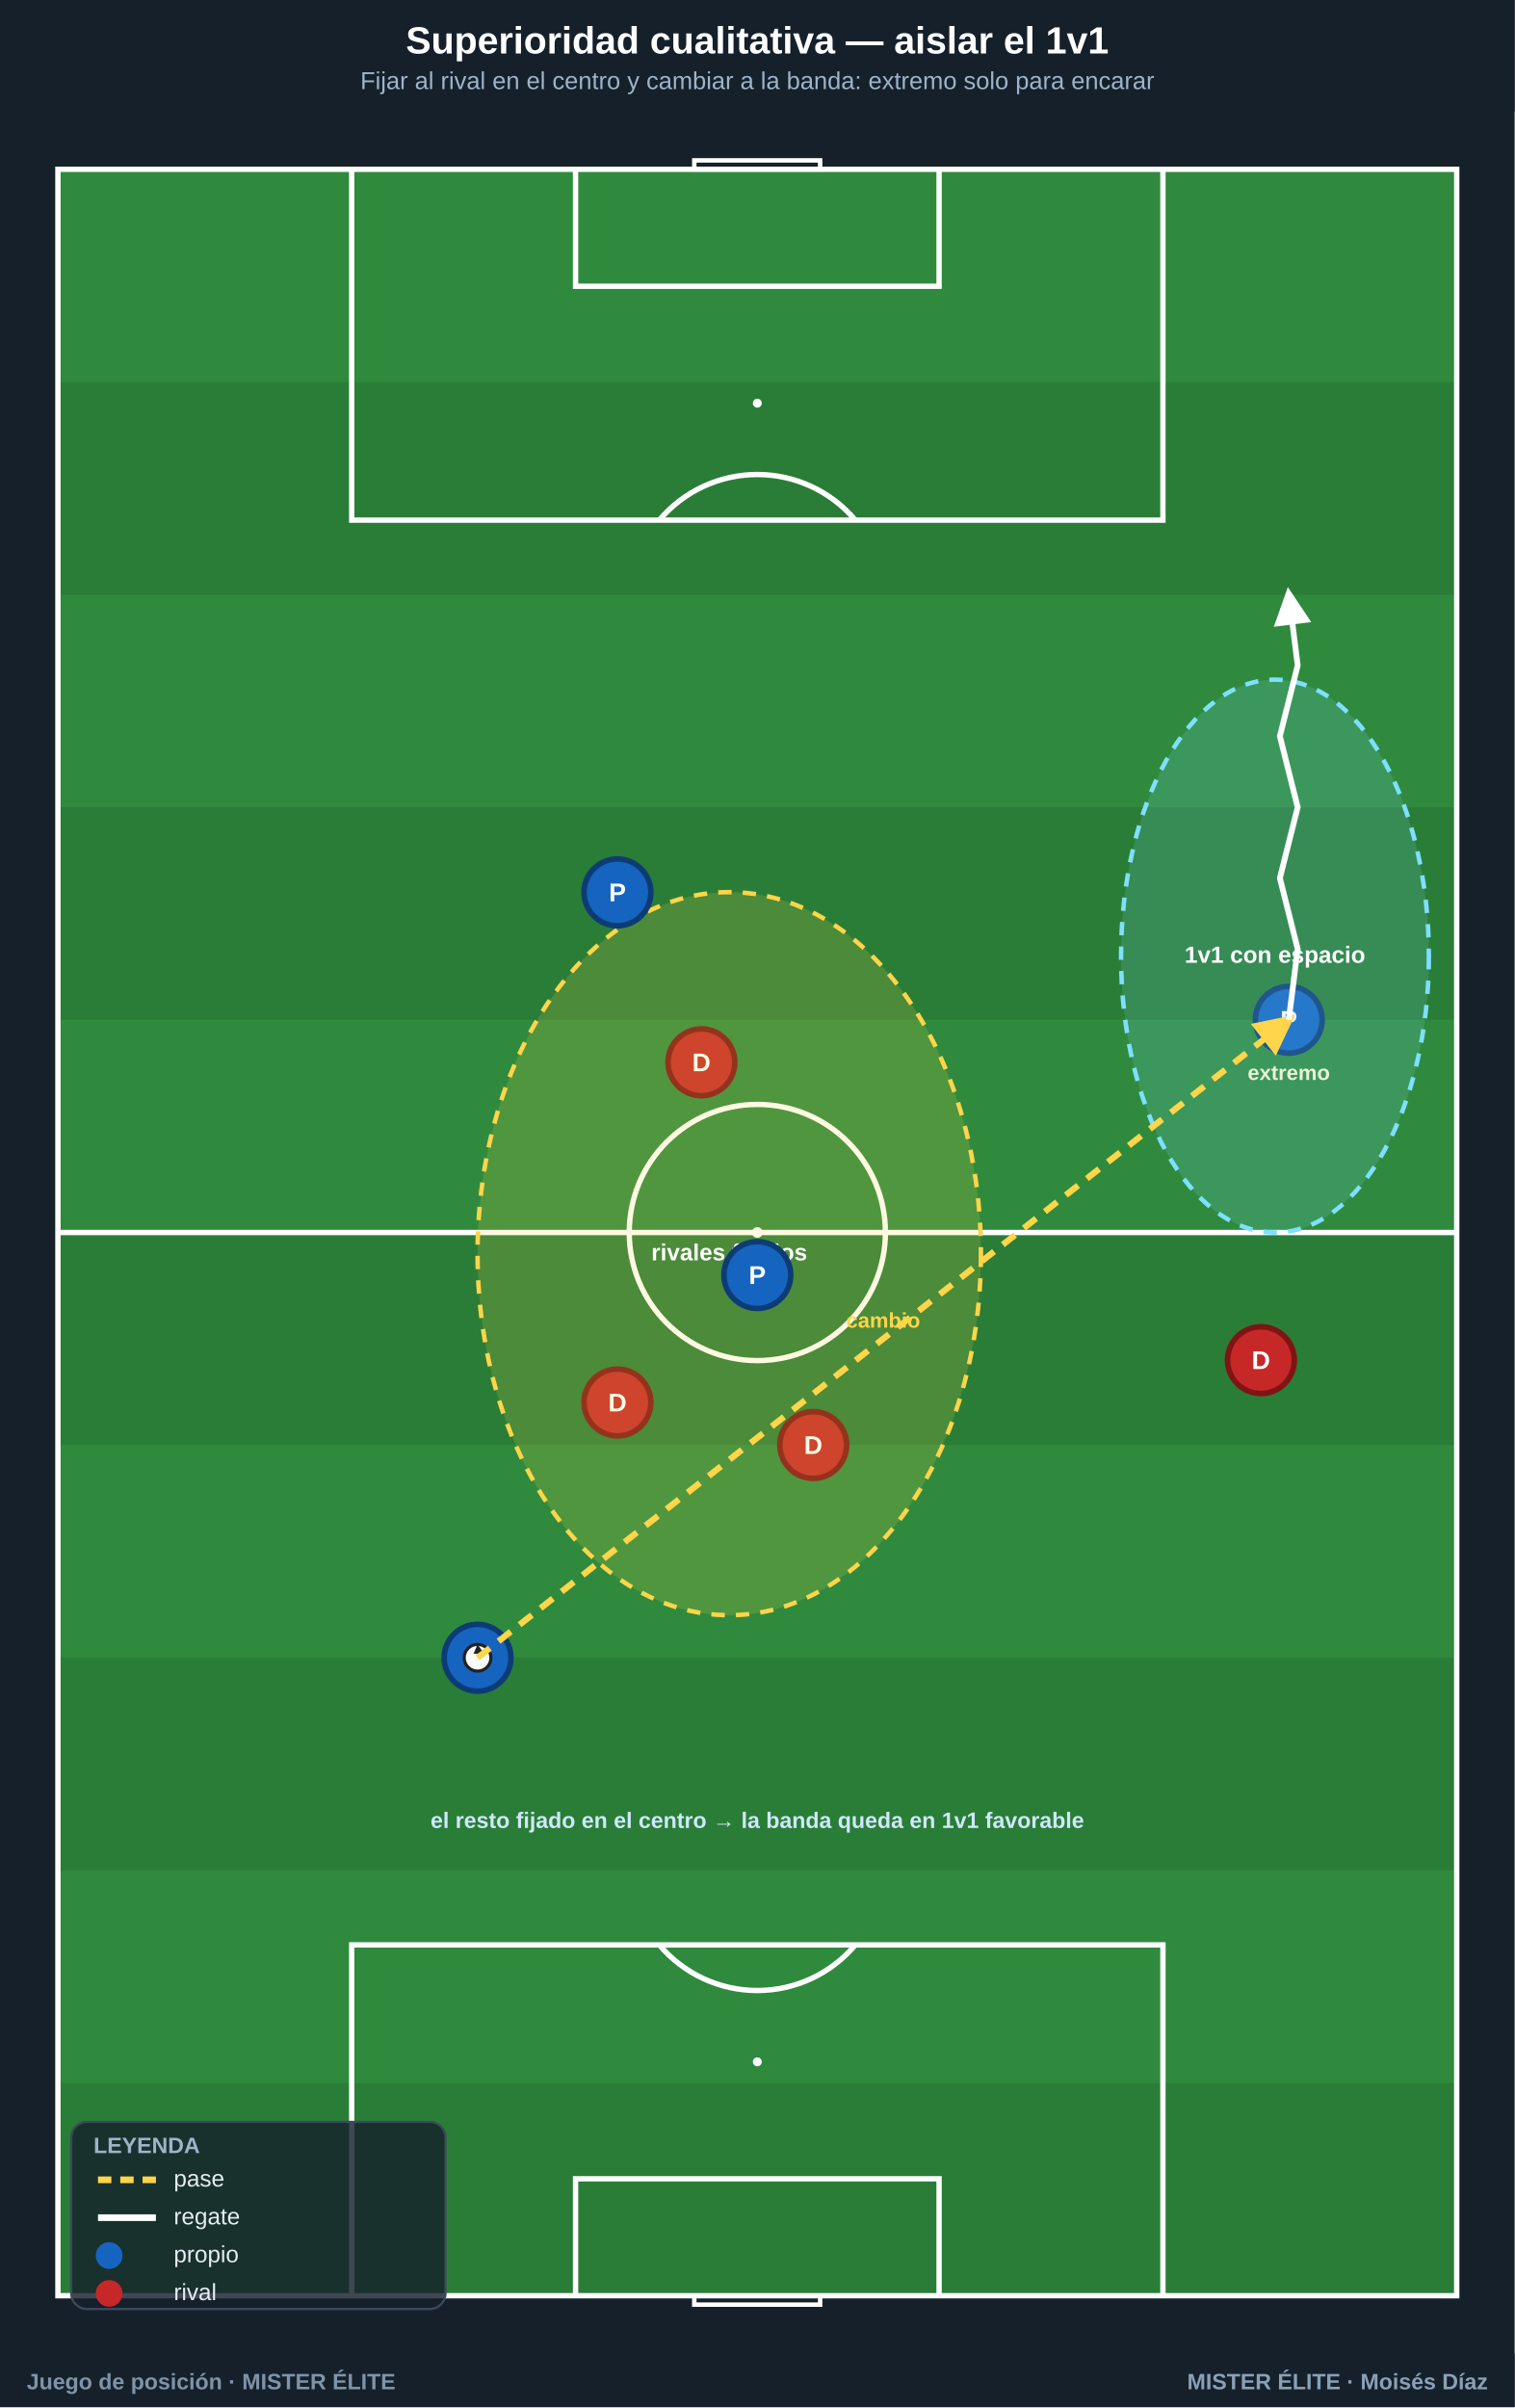
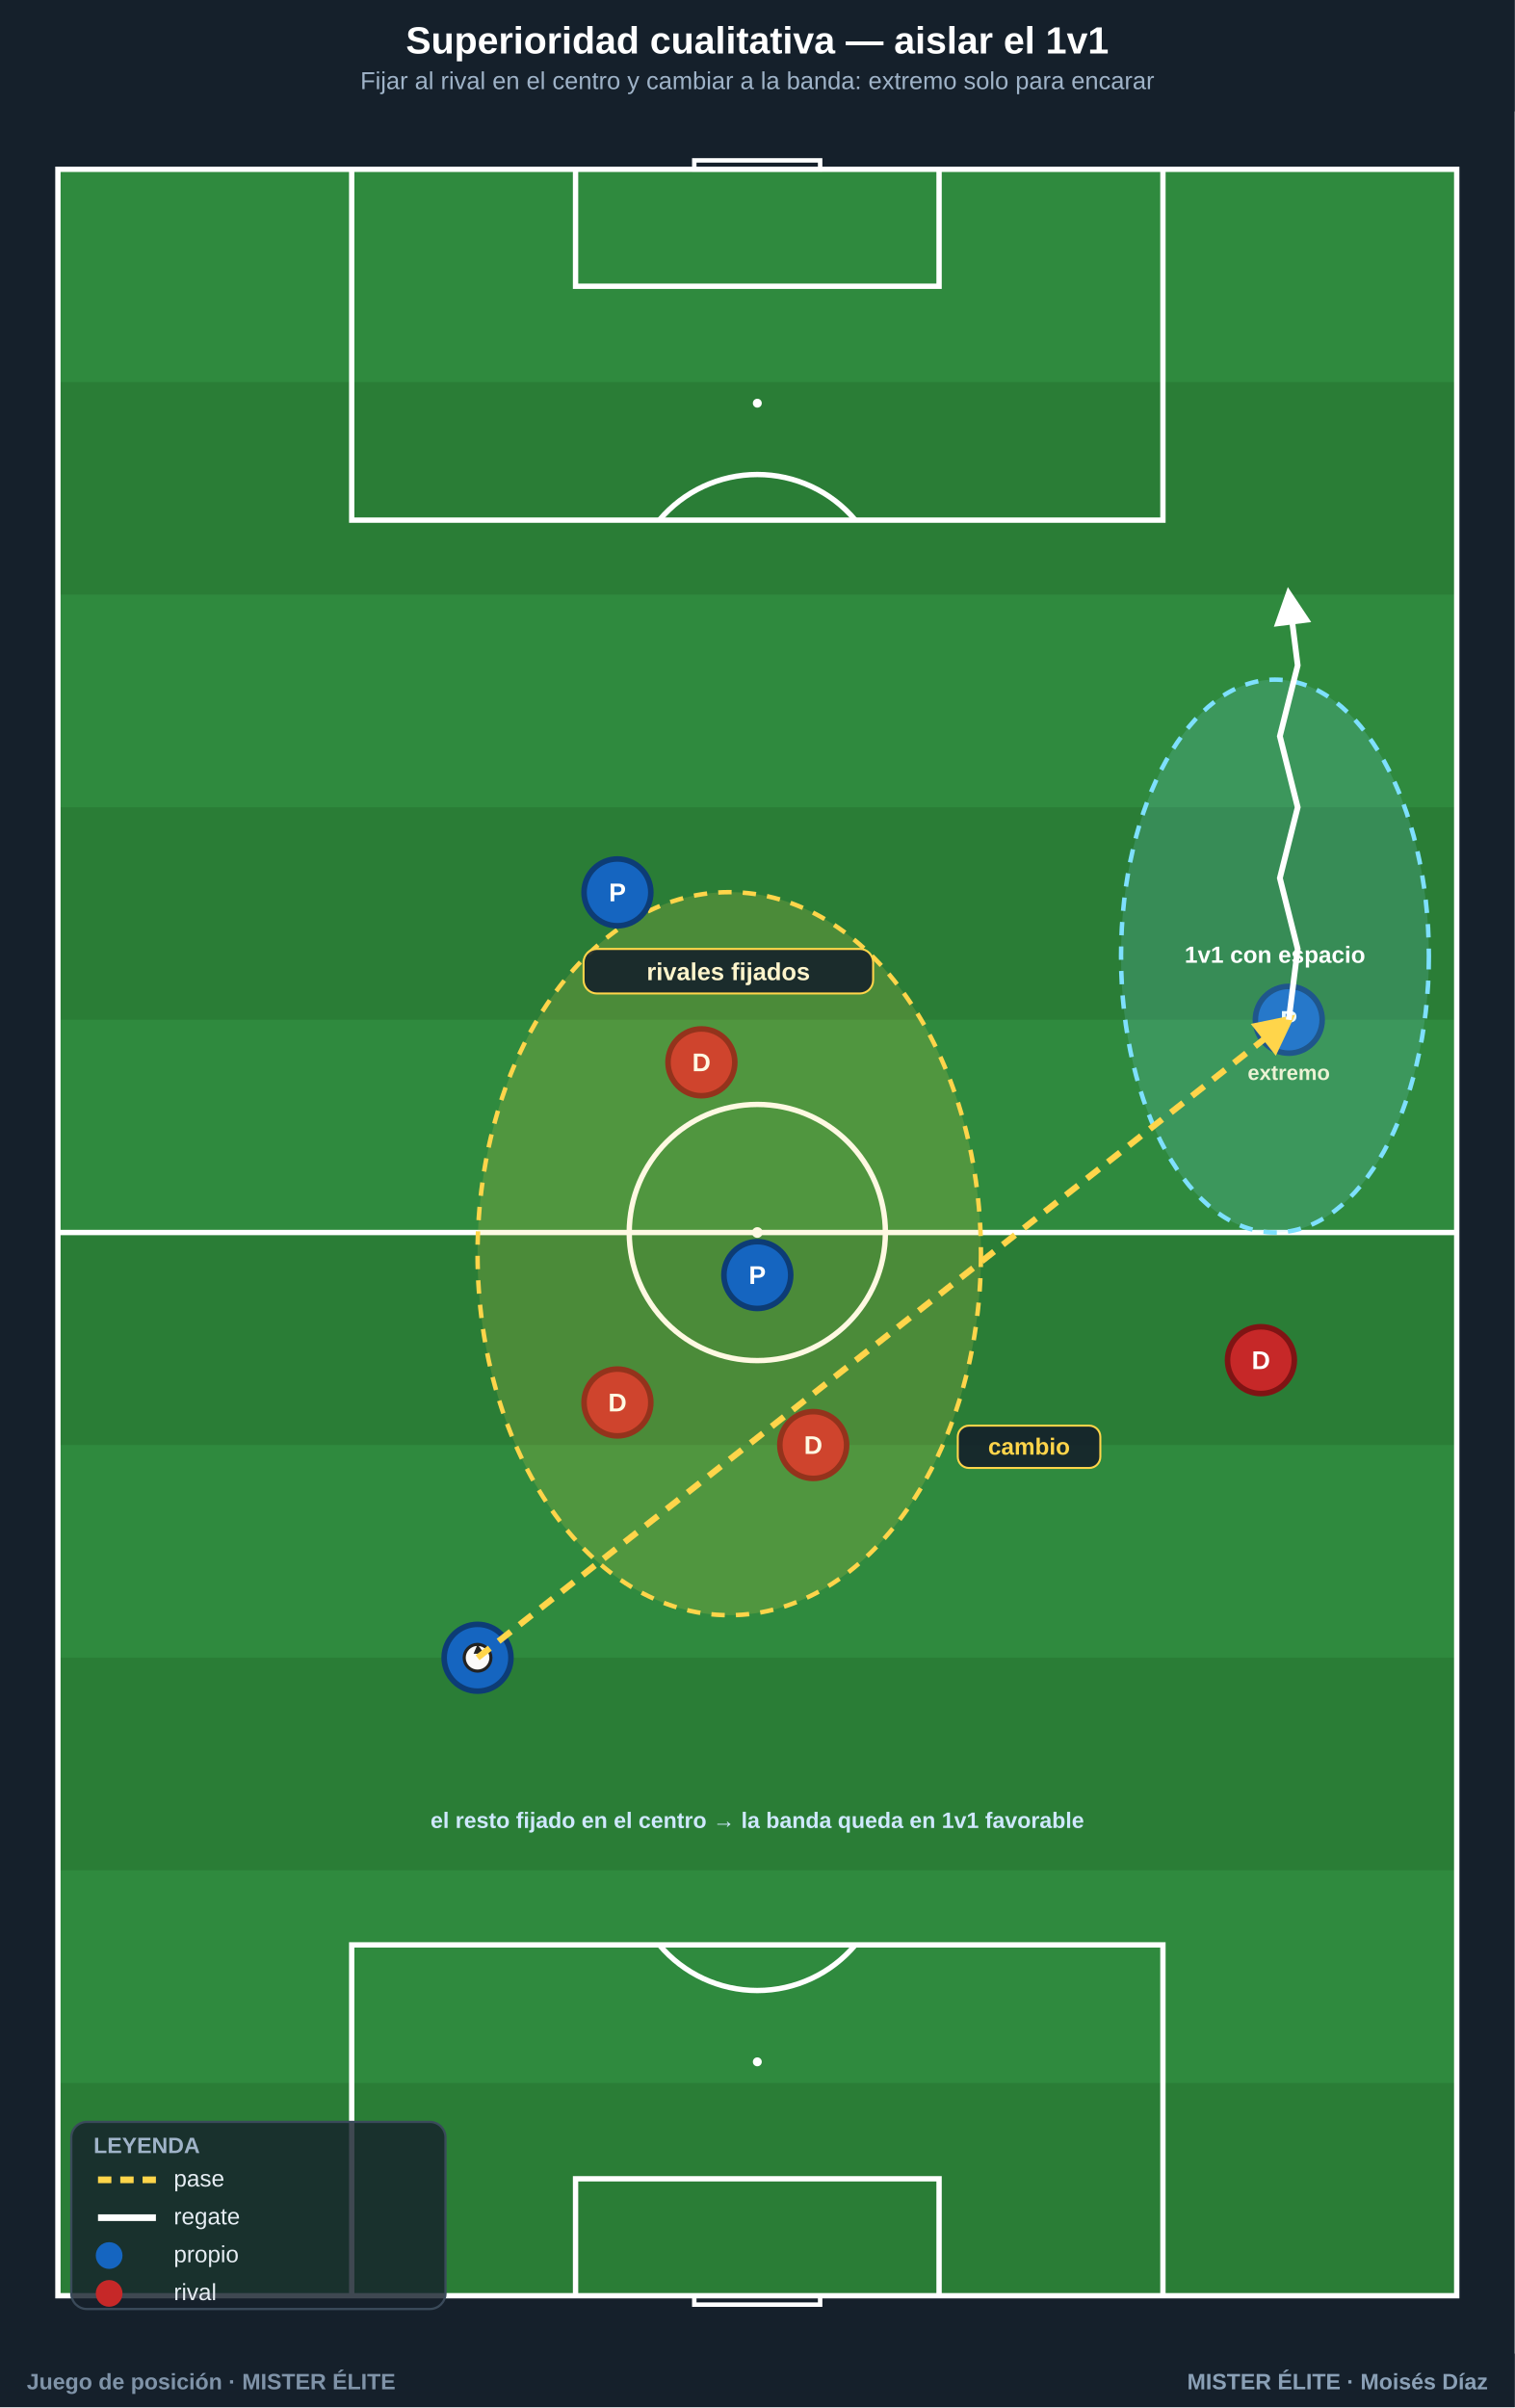
<svg xmlns="http://www.w3.org/2000/svg" viewBox="0 0 680 1081" width="680" height="1081" font-family="Segoe UI,Arial,sans-serif">
  <defs>
    <linearGradient id="sky" x1="0" y1="0" x2="0" y2="1">
      <stop offset="0" stop-color="#2f8a3e" />
      <stop offset="1" stop-color="#2b8139" />
    </linearGradient>
    <marker id="ah_pass" viewBox="0 0 10 10" refX="8" refY="5" markerWidth="6.5" markerHeight="6.5" orient="auto-start-reverse">
      <path d="M0,0 L10,5 L0,10 z" fill="#ffd54a" />
    </marker>
    <marker id="ah_run" viewBox="0 0 10 10" refX="8" refY="5" markerWidth="6.5" markerHeight="6.5" orient="auto-start-reverse">
      <path d="M0,0 L10,5 L0,10 z" fill="#ffffff" />
    </marker>
    <marker id="ah_drive" viewBox="0 0 10 10" refX="8" refY="5" markerWidth="6.5" markerHeight="6.5" orient="auto-start-reverse">
      <path d="M0,0 L10,5 L0,10 z" fill="#7ee0ff" />
    </marker>
    <marker id="ah_white" viewBox="0 0 10 10" refX="8" refY="5" markerWidth="6.5" markerHeight="6.5" orient="auto-start-reverse">
      <path d="M0,0 L10,5 L0,10 z" fill="#ffffff" />
    </marker>
  </defs>
  <rect x="0.0" y="0.0" width="680.0" height="1080.6" fill="#15202b" />
  <rect x="26.0" y="76.0" width="628.0" height="96.0" fill="#2f8a3e" />
  <rect x="26.0" y="171.5" width="628.0" height="96.0" fill="#2a7d36" />
  <rect x="26.0" y="266.9" width="628.0" height="96.0" fill="#2f8a3e" />
  <rect x="26.0" y="362.4" width="628.0" height="96.0" fill="#2a7d36" />
  <rect x="26.0" y="457.8" width="628.0" height="96.0" fill="#2f8a3e" />
  <rect x="26.0" y="553.3" width="628.0" height="96.0" fill="#2a7d36" />
  <rect x="26.0" y="648.7" width="628.0" height="96.0" fill="#2f8a3e" />
  <rect x="26.0" y="744.2" width="628.0" height="96.0" fill="#2a7d36" />
  <rect x="26.0" y="839.6" width="628.0" height="96.0" fill="#2f8a3e" />
  <rect x="26.0" y="935.1" width="628.0" height="96.0" fill="#2a7d36" />
  <rect x="26.0" y="76.0" width="628.0" height="954.6" fill="none" stroke="#ffffff" stroke-width="2.4" />
  <line x1="26.0" y1="553.3" x2="654.0" y2="553.3" stroke="#ffffff" stroke-width="2.4" opacity="1" />
  <circle cx="340.0" cy="553.3" r="57.5" fill="none" stroke="#ffffff" stroke-width="2.4" />
  <circle cx="340.0" cy="553.3" r="2.4" fill="#ffffff" />
  <path d="M157.9,76.0 L157.9,233.5 L522.1,233.5 L522.1,76.0" fill="none" stroke="#ffffff" stroke-width="2.4" />
  <path d="M258.4,76.0 L258.4,128.5 L421.6,128.5 L421.6,76.0" fill="none" stroke="#ffffff" stroke-width="2.4" />
  <circle cx="340.0" cy="181.0" r="2.0" fill="#ffffff" />
  <rect x="311.7" y="72.0" width="56.5" height="4" fill="none" stroke="#ffffff" stroke-width="2" />
  <path d="M296.0,233.5 A57.5,57.5 0 0 1 384.0,233.5" fill="none" stroke="#ffffff" stroke-width="2.4" />
  <path d="M157.9,1030.6 L157.9,873.1 L522.1,873.1 L522.1,1030.6" fill="none" stroke="#ffffff" stroke-width="2.4" />
  <path d="M258.4,1030.6 L258.4,978.1 L421.6,978.1 L421.6,1030.6" fill="none" stroke="#ffffff" stroke-width="2.4" />
  <circle cx="340.0" cy="925.6" r="2.0" fill="#ffffff" />
  <rect x="311.7" y="1030.6" width="56.5" height="4" fill="none" stroke="#ffffff" stroke-width="2" />
  <path d="M296.0,873.1 A57.5,57.5 0 0 0 384.0,873.1" fill="none" stroke="#ffffff" stroke-width="2.4" />
  <rect x="0.0" y="0.0" width="680.0" height="50.0" fill="#15202b" />
  <text x="340.0" y="24.0" font-family="Segoe UI,Arial,sans-serif" font-size="17" font-weight="800" fill="#ffffff" text-anchor="middle">Superioridad cualitativa — aislar el 1v1</text>
  <text x="340.0" y="40.0" font-family="Segoe UI,Arial,sans-serif" font-size="11" font-weight="500" fill="#9fb3c8" text-anchor="middle">Fijar al rival en el centro y cambiar a la banda: extremo solo para encarar</text>
  <rect x="0.0" y="1056.6" width="680.0" height="24.0" fill="#15202b" />
  <text x="668.0" y="1072.6" font-family="Segoe UI,Arial,sans-serif" font-size="10" font-weight="700" fill="#8aa0b6" text-anchor="end">MISTER ÉLITE · Moisés Díaz</text>
  <text x="12.0" y="1072.6" font-family="Segoe UI,Arial,sans-serif" font-size="10" font-weight="600" fill="#7f93a8" text-anchor="start">Juego de posición · MISTER ÉLITE</text>
  <g>
    <circle cx="277.2" cy="629.6" r="15" fill="#c62828" stroke="#7f1414" stroke-width="2.5" />
    <text x="277.2" y="633.6" font-family="Segoe UI,Arial" font-size="11.5" font-weight="800" fill="#fff" text-anchor="middle">D</text>
  </g>
  <g>
    <circle cx="365.1" cy="648.7" r="15" fill="#c62828" stroke="#7f1414" stroke-width="2.5" />
    <text x="365.1" y="652.7" font-family="Segoe UI,Arial" font-size="11.5" font-weight="800" fill="#fff" text-anchor="middle">D</text>
  </g>
  <g>
    <circle cx="314.9" cy="476.9" r="15" fill="#c62828" stroke="#7f1414" stroke-width="2.5" />
    <text x="314.9" y="480.9" font-family="Segoe UI,Arial" font-size="11.5" font-weight="800" fill="#fff" text-anchor="middle">D</text>
  </g>
  <ellipse cx="327.4" cy="562.8" rx="113.0" ry="162.3" fill="#ffd54a" fill-opacity="0.16" stroke="#ffd54a" stroke-width="2" stroke-dasharray="6 5" />
-   <text x="327.4" y="565.8" font-family="Segoe UI,Arial,sans-serif" font-size="10.5" font-weight="700" fill="#fff" text-anchor="middle">rivales fijados</text>
+   <rect x="262.0" y="426.0" width="130" height="20" rx="6" fill="#15202b" fill-opacity="0.88" stroke="#ffd54a" stroke-width="0.9" />
+   <text x="327.0" y="440.0" font-family="Segoe UI,Arial,sans-serif" font-size="11" font-weight="700" fill="#fff5cc" text-anchor="middle">rivales fijados</text>
  <g>
    <circle cx="214.4" cy="744.2" r="15" fill="#1565c0" stroke="#0d3c75" stroke-width="2.5" />
    <text x="214.4" y="748.2" font-family="Segoe UI,Arial" font-size="11.5" font-weight="800" fill="#fff" text-anchor="middle">P</text>
  </g>
  <circle cx="214.4" cy="744.2" r="6.0" fill="#fafafa" stroke="#222" stroke-width="1.4" />
  <path d="M214.4,738.2 l3.0,4.2 l-4.8,0 z" fill="#222" />
  <g>
    <circle cx="340.0" cy="572.4" r="15" fill="#1565c0" stroke="#0d3c75" stroke-width="2.5" />
    <text x="340.0" y="576.4" font-family="Segoe UI,Arial" font-size="11.5" font-weight="800" fill="#fff" text-anchor="middle">P</text>
  </g>
  <g>
    <circle cx="277.2" cy="400.6" r="15" fill="#1565c0" stroke="#0d3c75" stroke-width="2.5" />
    <text x="277.2" y="404.6" font-family="Segoe UI,Arial" font-size="11.5" font-weight="800" fill="#fff" text-anchor="middle">P</text>
  </g>
  <g>
    <circle cx="578.6" cy="457.8" r="15" fill="#1565c0" stroke="#0d3c75" stroke-width="2.5" />
    <text x="578.6" y="461.8" font-family="Segoe UI,Arial" font-size="11.5" font-weight="800" fill="#fff" text-anchor="middle">P</text>
  </g>
  <text x="578.6" y="484.8" font-family="Segoe UI,Arial,sans-serif" font-size="9.5" font-weight="600" fill="#fff5cc" text-anchor="middle">extremo</text>
  <g>
    <circle cx="566.1" cy="610.6" r="15" fill="#c62828" stroke="#7f1414" stroke-width="2.5" />
    <text x="566.1" y="614.6" font-family="Segoe UI,Arial" font-size="11.5" font-weight="800" fill="#fff" text-anchor="middle">D</text>
  </g>
  <ellipse cx="572.4" cy="429.2" rx="69.1" ry="124.1" fill="#7ee0ff" fill-opacity="0.16" stroke="#7ee0ff" stroke-width="2" stroke-dasharray="6 5" />
  <text x="572.4" y="432.2" font-family="Segoe UI,Arial,sans-serif" font-size="10.5" font-weight="700" fill="#fff" text-anchor="middle">1v1 con espacio</text>
  <line x1="214.4" y1="744.2" x2="578.6" y2="457.8" stroke="#ffd54a" stroke-width="2.8" stroke-dasharray="7 5" marker-end="url(#ah_pass)" />
-   <text x="396.5" y="596.0" font-family="Segoe UI,Arial,sans-serif" font-size="9.5" font-weight="700" fill="#ffd54a" text-anchor="middle">cambio</text>
+   <rect x="430.0" y="640.0" width="64" height="19" rx="5" fill="#15202b" fill-opacity="0.9" stroke="#ffd54a" stroke-width="0.9" />
+   <text x="462.0" y="653.0" font-family="Segoe UI,Arial,sans-serif" font-size="10.5" font-weight="700" fill="#ffd54a" text-anchor="middle">cambio</text>
  <path d="M578.6,457.8 L582.6,426.0 L574.6,394.2 L582.6,362.4 L574.6,330.5 L582.6,298.7 L578.6,266.9" fill="none" stroke="#ffffff" stroke-width="2.6" marker-end="url(#ah_run)" />
  <text x="340.0" y="820.6" font-family="Segoe UI,Arial,sans-serif" font-size="10" font-weight="600" fill="#cfe8ff" text-anchor="middle">el resto fijado en el centro → la banda queda en 1v1 favorable</text>
  <g>
    <rect x="32" y="952.56" width="168" height="84" rx="7" fill="#15202b" fill-opacity="0.82" stroke="#3a4a5a" stroke-width="1" />
    <text x="42" y="966.56" font-family="Segoe UI,Arial" font-size="10" font-weight="800" fill="#9fb3c8">LEYENDA</text>
    <line x1="44" y1="978.56" x2="70" y2="978.56" stroke="#ffd54a" stroke-width="3" stroke-dasharray="6 4" />
    <text x="78" y="981.56" font-family="Segoe UI,Arial" font-size="10.5" fill="#e6edf3">pase</text>
    <line x1="44" y1="995.56" x2="70" y2="995.56" stroke="#ffffff" stroke-width="3" />
    <text x="78" y="998.56" font-family="Segoe UI,Arial" font-size="10.5" fill="#e6edf3">regate</text>
    <circle cx="49" cy="1012.56" r="6" fill="#1565c0" />
    <text x="78" y="1015.56" font-family="Segoe UI,Arial" font-size="10.5" fill="#e6edf3">propio</text>
    <circle cx="49" cy="1029.56" r="6" fill="#c62828" />
    <text x="78" y="1032.56" font-family="Segoe UI,Arial" font-size="10.5" fill="#e6edf3">rival</text>
  </g>
</svg>
